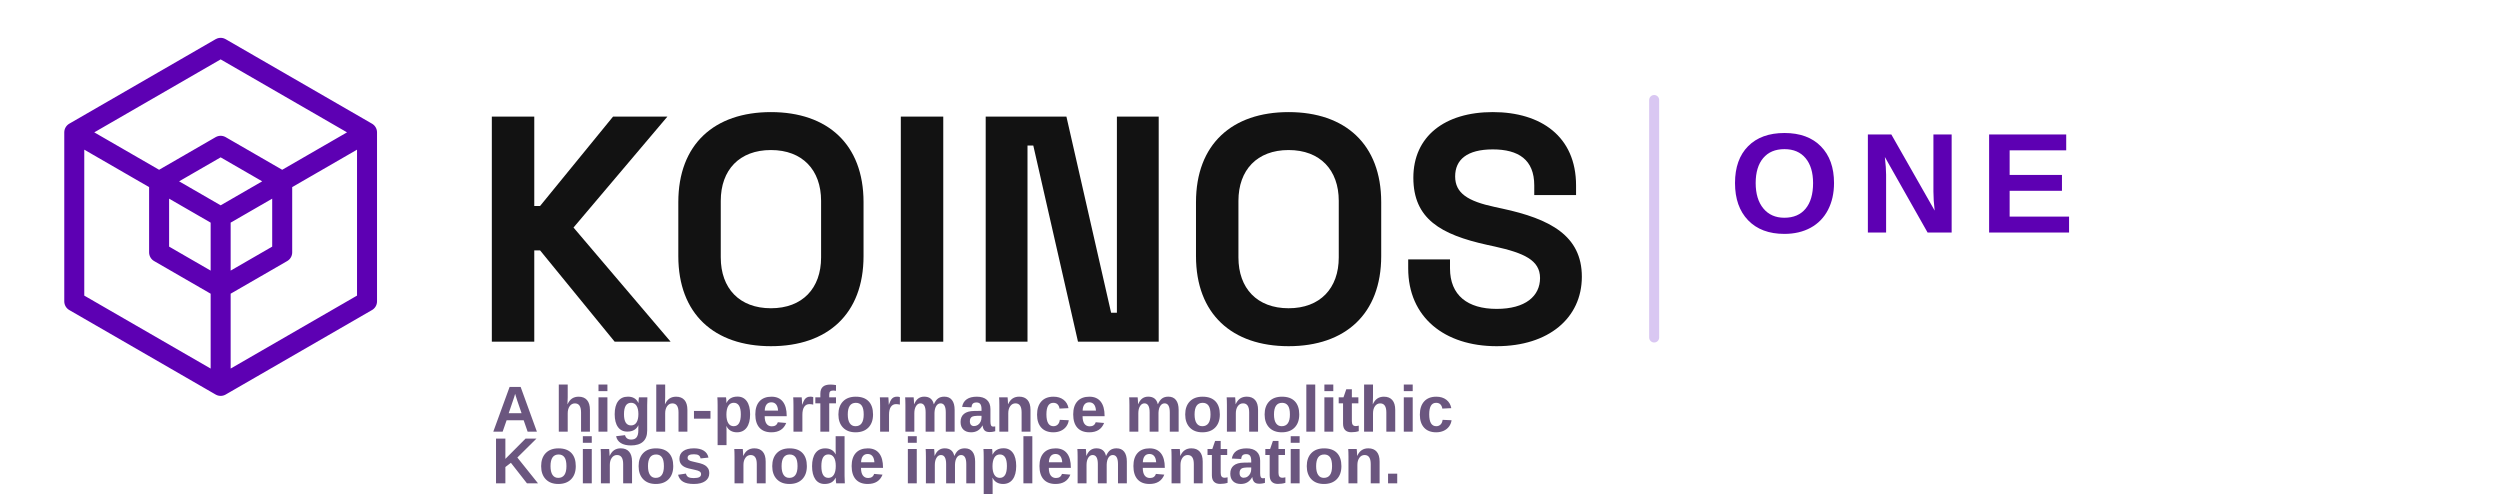
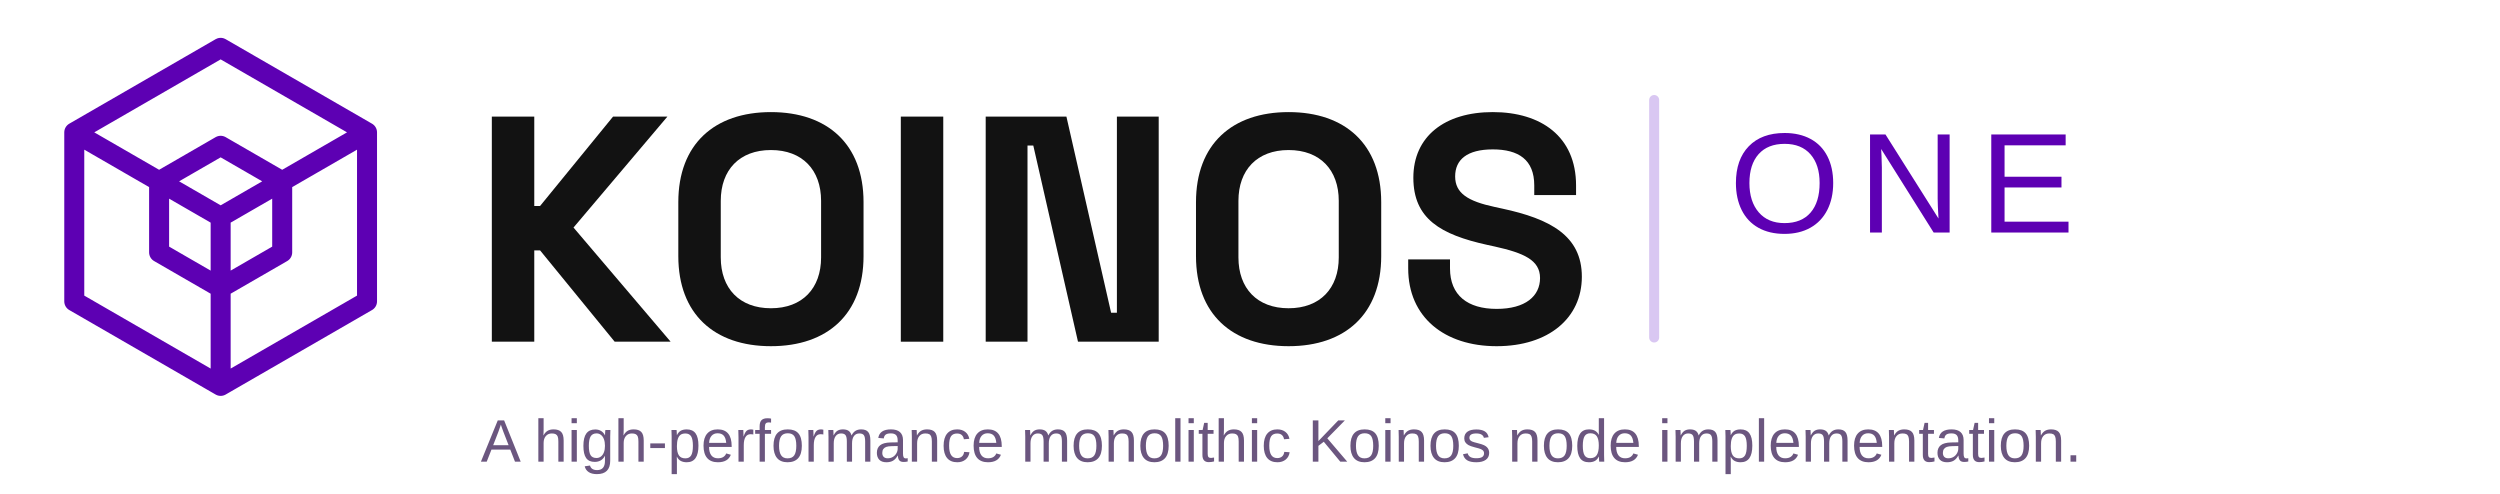
<svg xmlns="http://www.w3.org/2000/svg" viewBox="0 0 6000 1185" role="img" aria-labelledby="title desc">
  <defs>
    <style>
      .word { fill: #121212; }
      .mark { fill: none; stroke: #5d00b3; stroke-linecap: round; stroke-linejoin: round; stroke-width: 48px; }
      .divider { stroke: #d9c7f2; stroke-linecap: round; stroke-width: 24px; }
-       .one { fill: #5d00b3; font-family: "Avenir Next", "Helvetica Neue", Arial, sans-serif; font-size: 342px; font-weight: 800; letter-spacing: 44px; }
-       .tagline { fill: #6b567f; font-family: "Helvetica Neue", Arial, sans-serif; font-size: 156px; font-weight: 700; letter-spacing: 0; }
+       .one { fill: #5d00b3; font-family: "Avenir Next", "Helvetica Neue", Arial, sans-serif; font-size: 342px; font-weight: 400; letter-spacing: 44px; }
+       .tagline { fill: #6b567f; font-family: "Helvetica Neue", Arial, sans-serif; font-size: 144px; font-weight: 400; letter-spacing: 0; text-anchor: middle; }
    </style>
  </defs>
  <g id="brand-lockup" transform="translate(0 -72)">
    <g id="koinos-logo">
      <path class="word" d="M1180.39,351.83h101.87v214.55h13.9l175.18-214.55h130.43l-225.35,266.26,233.07,273.97h-134.29l-179.04-219.18h-13.9v219.18h-101.87V351.83Z" />
      <path class="word" d="M1627.96,686.77v-129.65c0-138.92,86.43-216.09,222.26-216.09s222.27,77.18,222.27,216.09v129.65c0,138.92-86.44,216.09-222.27,216.09s-222.26-77.18-222.26-216.09ZM1970.62,689.86v-135.83c0-74.09-44.77-121.94-120.4-121.94s-120.39,47.85-120.39,121.94v135.83c0,74.09,44.76,121.94,120.39,121.94s120.4-47.85,120.4-121.94Z" />
      <path class="word" d="M2161.96,351.83h101.87v540.23h-101.87V351.83Z" />
      <path class="word" d="M2365.68,351.83h193.72l107.27,470.77h13.89v-470.77h100.33v540.23h-193.72l-107.27-470.77h-13.89v470.77h-100.33V351.83Z" />
      <path class="word" d="M2870.38,686.77v-129.65c0-138.92,86.43-216.09,222.26-216.09s222.27,77.18,222.27,216.09v129.65c0,138.92-86.44,216.09-222.27,216.09s-222.26-77.18-222.26-216.09ZM3213.03,689.86v-135.83c0-74.09-44.77-121.94-120.4-121.94s-120.39,47.85-120.39,121.94v135.83c0,74.09,44.76,121.94,120.39,121.94s120.4-47.85,120.4-121.94Z" />
      <path class="word" d="M3379.68,716.1v-21.61h100.32v21.61c0,64.83,42.45,97.24,111.91,97.24s104.19-30.87,104.19-74.09-39.35-60.19-108.81-75.63l-17.75-3.86c-111.91-24.7-177.5-62.51-177.5-161.3s74.86-157.44,190.62-157.44,199.88,58.66,199.88,175.96v23.15h-100.32v-23.15c0-61.74-37.82-86.43-99.56-86.43s-90.3,24.7-90.3,64.83,30.1,59.42,94.93,73.32l17.74,3.86c115,24.7,191.4,64.83,191.4,163.61s-79.49,166.7-204.52,166.7-212.23-69.46-212.23-186.77Z" />
      <path class="mark" d="M529.56,186.82l351.3,202.83v405.65l-351.3,202.83-351.31-202.83v-405.65l351.31-202.83ZM381.85,507.19v170.56l147.71,85.28l147.71-85.28v-170.56l-147.71-85.28-147.71,85.28ZM529.56,592.47v405.65M179.22,390.2l350.34,202.27l351.3-202.83" />
    </g>
    <path class="divider" d="M3970 312v570" />
    <text class="one" x="4150" y="630">ONE</text>
  </g>
-   <text class="tagline" x="1180" y="1036">A high-performance monolithic</text>
-   <text class="tagline" x="1180" y="1160">Koinos node implementation.</text>
+   <text class="tagline" x="3075" y="1108">A high-performance monolithic Koinos node implementation.</text>
</svg>
